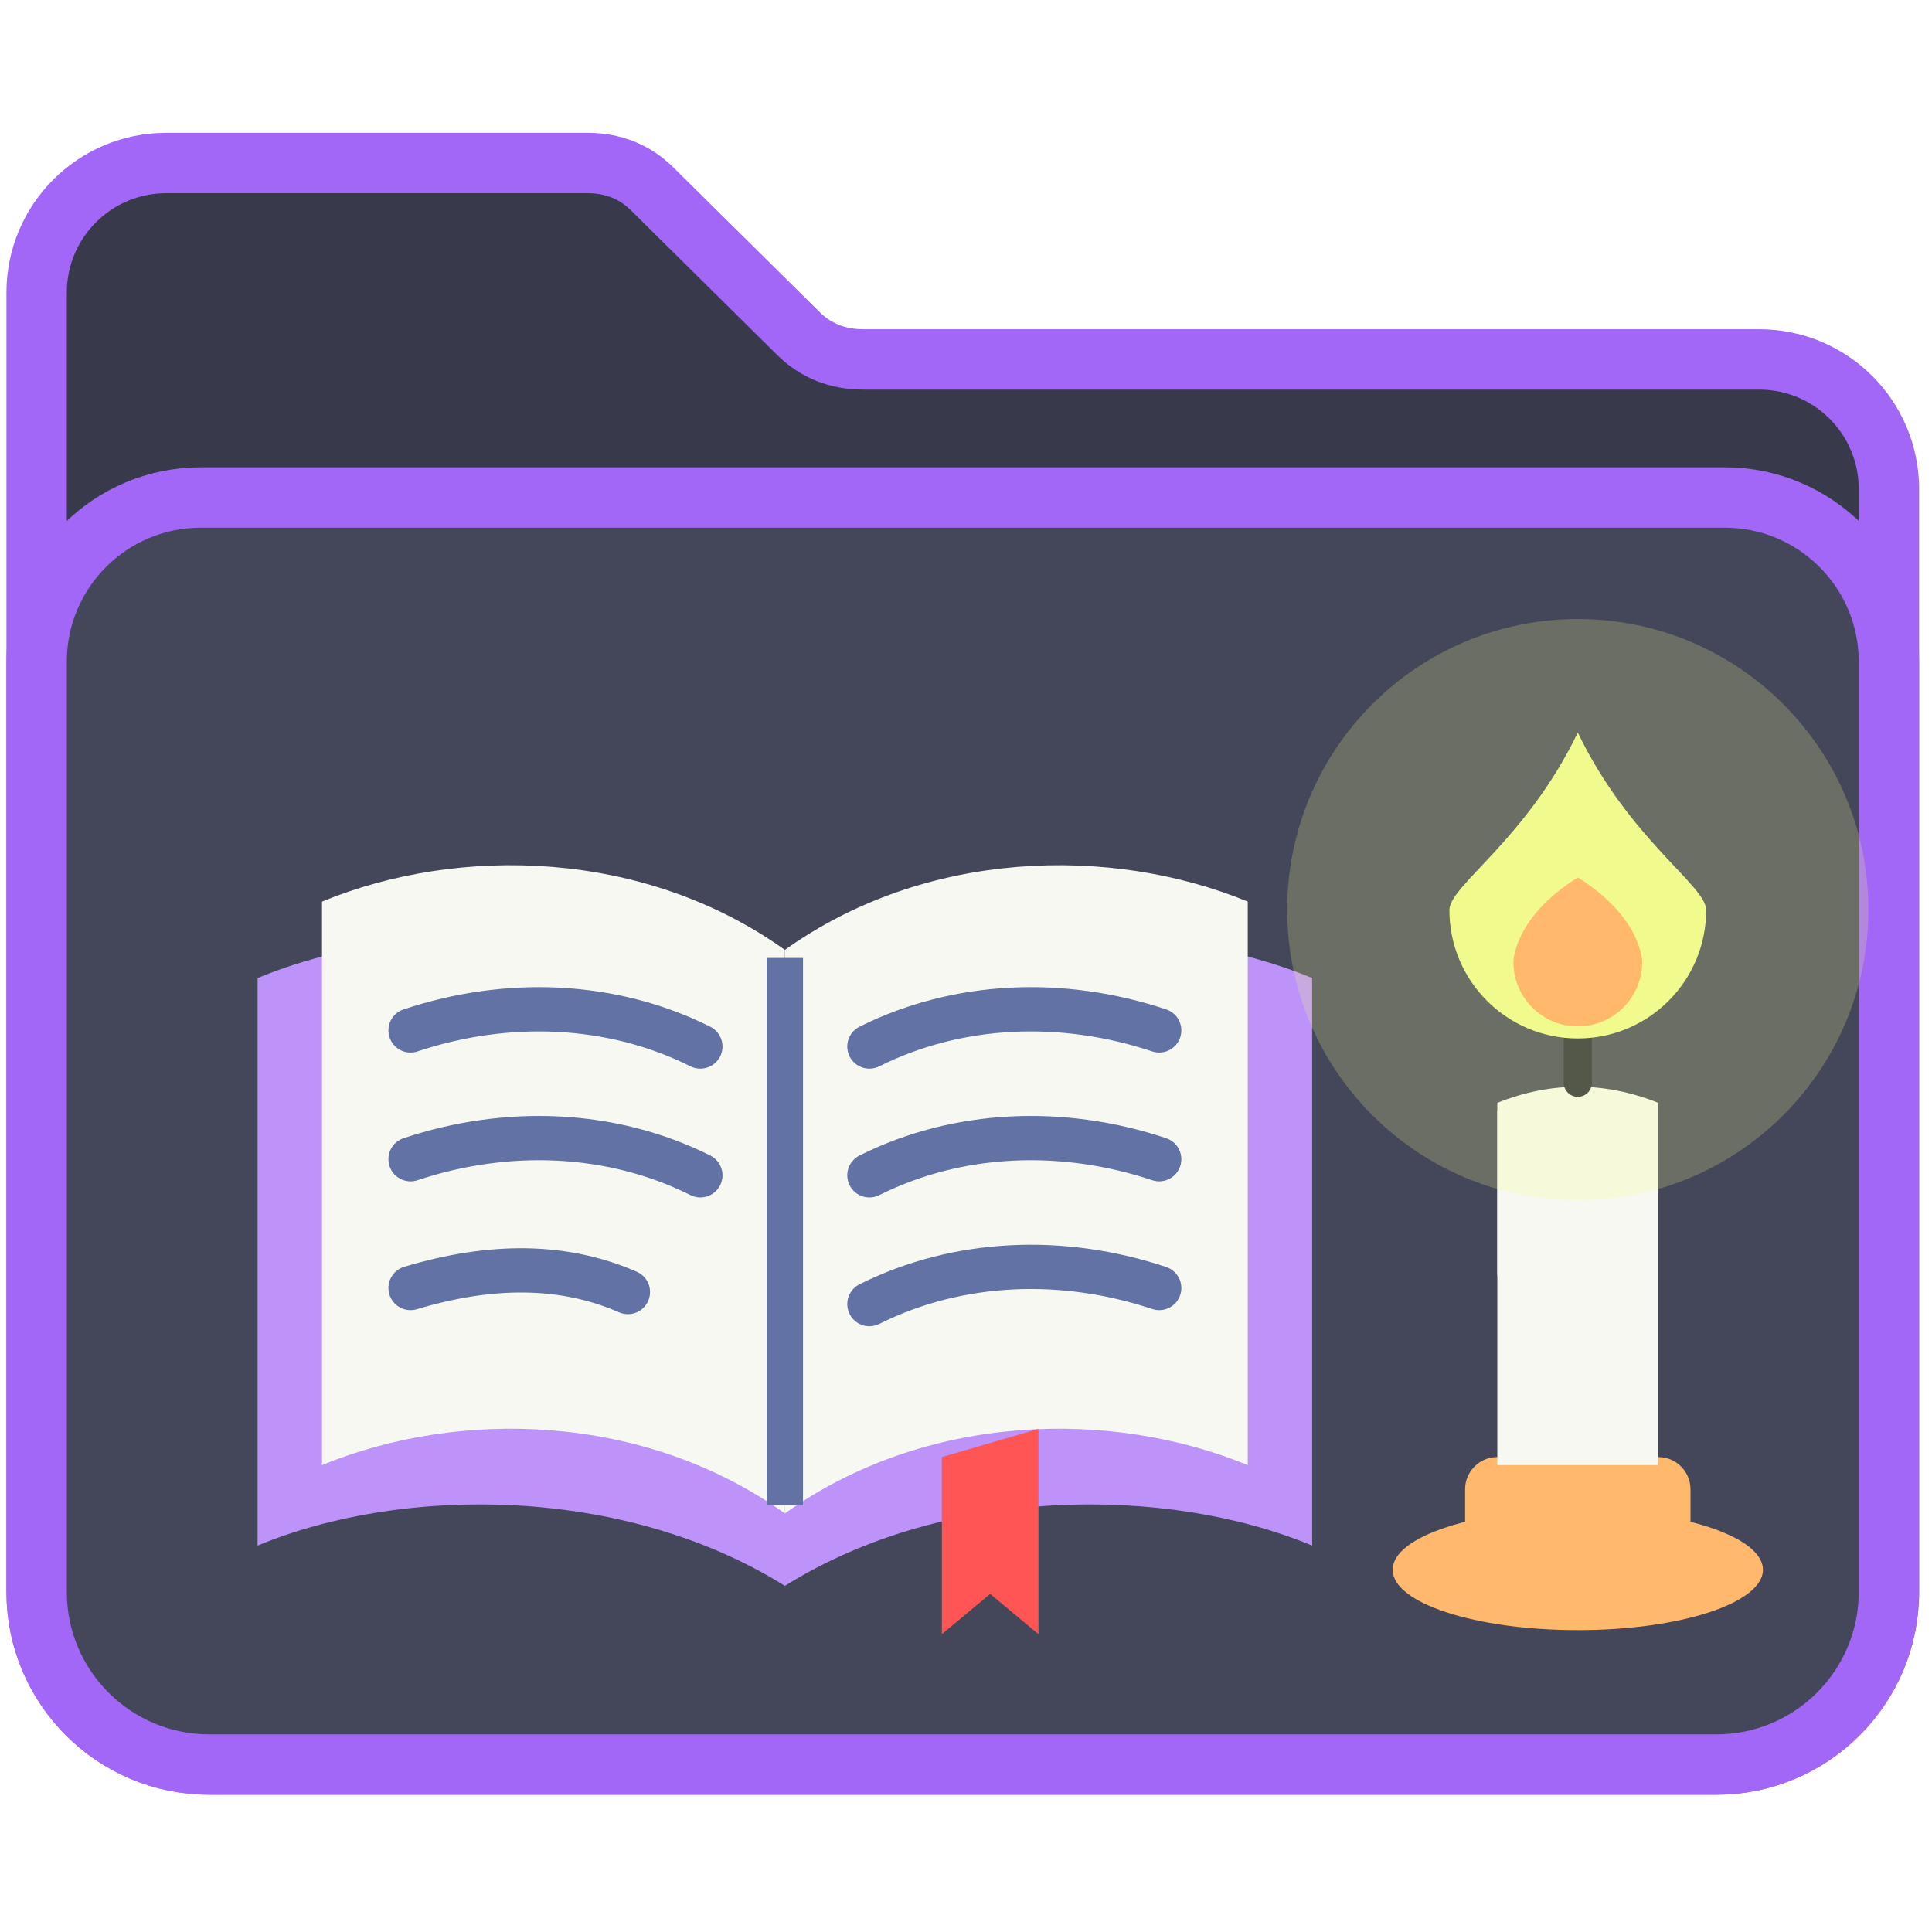
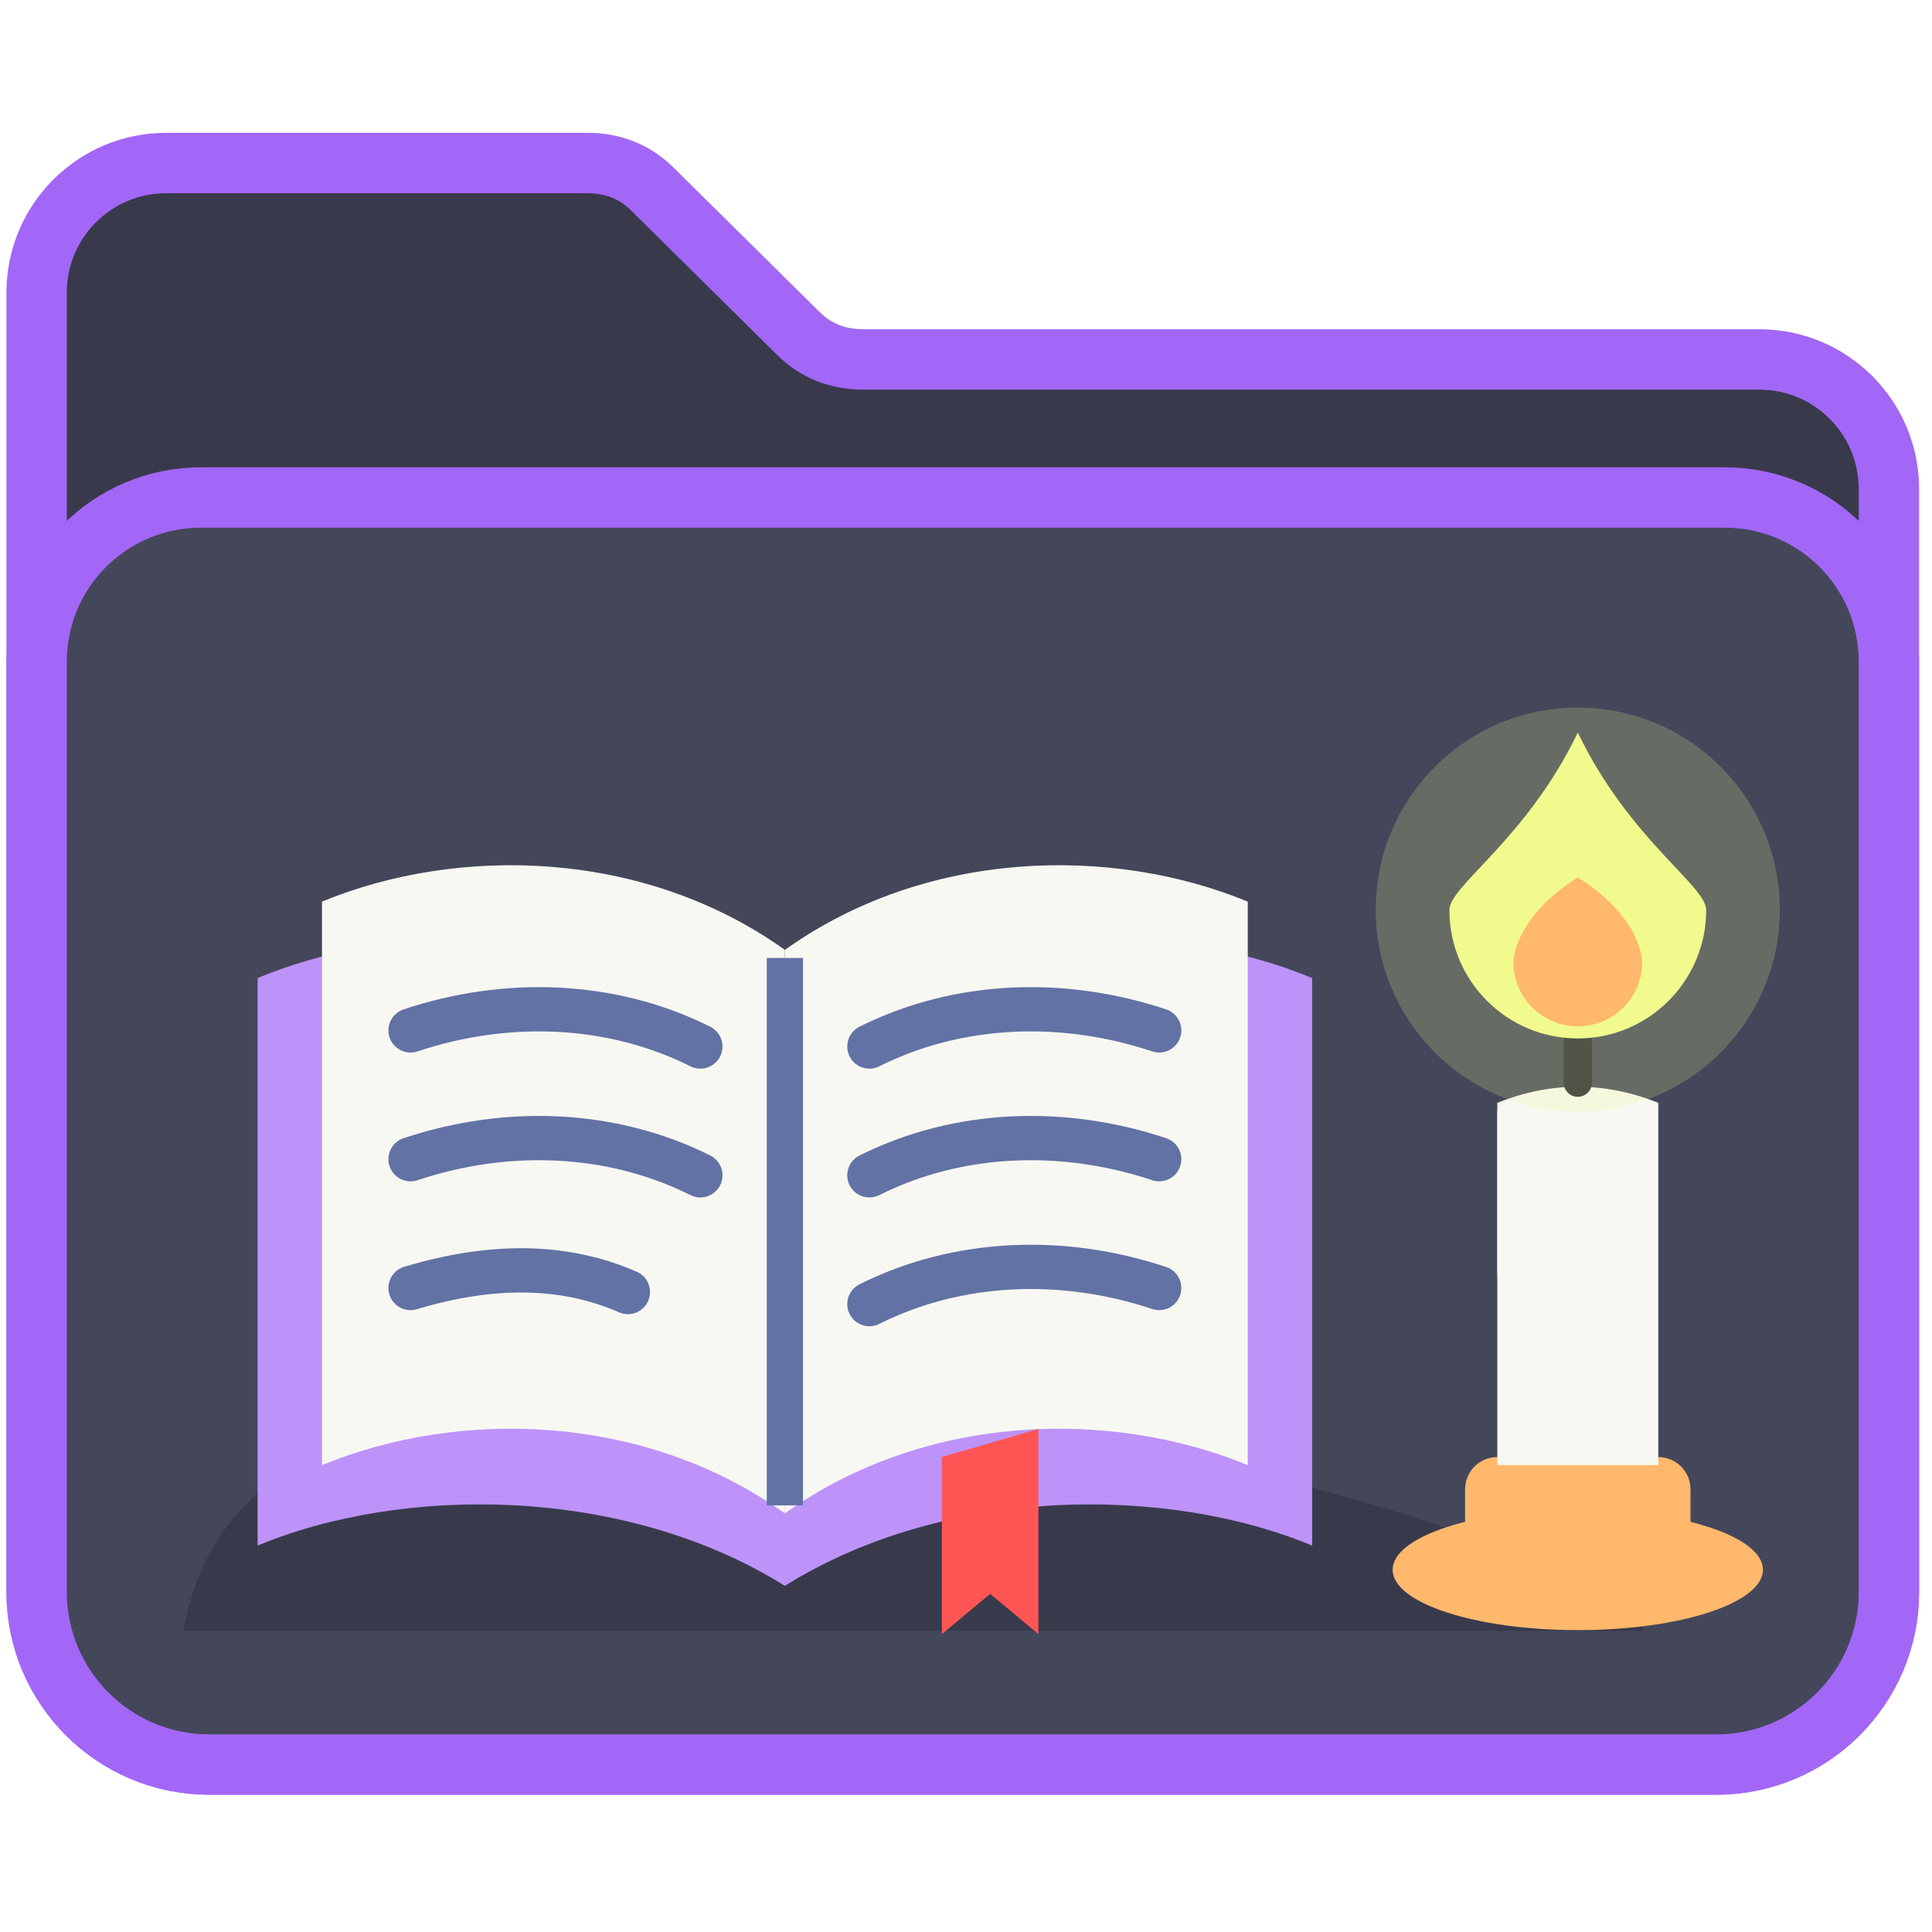
<svg xmlns="http://www.w3.org/2000/svg" viewBox="0 0 48 48" width="48" height="48" role="img" aria-label="Documentos">
  <path fill="#383a4c" d="M 0.91,7.27 A 3.22,3.22 0 0 1 4.13,4.05 L 14.59,4.05 Q 15.55,4.05 16.2,4.69 L 19.84,8.29 Q 20.49,8.93 21.45,8.93 L 43.71,8.93 A 3.22,3.22 0 0 1 46.93,12.15 L 46.93,39.55 A 4.29,4.29 0 0 1 42.64,43.84 L 5.2,43.84 A 4.29,4.29 0 0 1 0.91,39.55 Z" stroke="#A267F6" stroke-width="1.5" stroke-linejoin="round" />
  <path fill="#44475a" d="M 0.91,16.44 A 4.08,4.08 0 0 1 4.99,12.36 L 42.85,12.36 A 4.08,4.08 0 0 1 46.93,16.44 L 46.93,39.55 A 4.29,4.29 0 0 1 42.64,43.84 L 5.2,43.84 A 4.29,4.29 0 0 1 0.91,39.55 Z" stroke="#A267F6" stroke-width="1.5" stroke-linejoin="round" />
+   <path fill="#383a4c" d="M 4.56,40.52 C 5.09,37.25 7.78,35.75 10.19,35.42 C 15.02,34.94 22.53,35.32 27.89,36.01 C 32.18,36.6 36.47,38.05 38.61,38.96 C 39.69,39.45 40.44,39.87 40.87,40.52 Z" />
  <path fill="#bd93f9" d="M 19.5,25.2 C 15.5,22.8 10,22.8 6.4,24.3 L 6.4,38.4 C 10,36.9 15.5,36.9 19.5,39.4 C 23.5,36.9 29,36.9 32.6,38.4 L 32.6,24.3 C 29,22.8 23.5,22.8 19.5,25.2 Z" />
  <path fill="#f8f8f2" d="M 19.5,23.6 C 16,21.1 11.4,21 8,22.4 L 8,36.4 C 11.4,35 16,35.1 19.5,37.6 Z" />
  <path fill="#f8f8f2" d="M 19.5,23.6 C 23,21.1 27.6,21 31,22.4 L 31,36.4 C 27.6,35 23,35.1 19.5,37.6 Z" />
  <g fill="none" stroke="#6272a4" stroke-width="1.1" stroke-linecap="round">
    <path d="M 10.2,25.6 C 12.6,24.8 15.2,24.9 17.4,26" />
    <path d="M 10.2,28.8 C 12.6,28 15.2,28.1 17.4,29.2" />
    <path d="M 10.2,32 C 12.2,31.4 14,31.4 15.6,32.1" />
    <path d="M 21.6,26 C 23.8,24.9 26.4,24.8 28.8,25.6" />
    <path d="M 21.6,29.2 C 23.8,28.1 26.4,28 28.8,28.8" />
    <path d="M 21.6,32.4 C 23.8,31.3 26.4,31.2 28.8,32" />
  </g>
  <path fill="none" stroke="#6272a4" stroke-width="0.9" d="M 19.5,23.8 L 19.5,37.4" />
  <path fill="#ff5555" d="M 23.4,36.2 L 23.4,40.6 L 24.6,39.6 L 25.8,40.6 L 25.8,35.5 Z" />
  <ellipse fill="#ffb86c" cx="39.2" cy="39" rx="4.6" ry="1.5" />
  <rect fill="#ffb86c" x="36.4" y="36.2" width="5.6" height="2.4" rx="0.8" />
  <path fill="#f8f8f2" d="M 37.2,27.4 Q 39.2,26.6 41.2,27.4 L 41.2,36.4 L 37.2,36.4 Z" />
  <path fill="#f8f8f2" d="M 37.2,27.6 L 37.2,31.6 A 0.7,0.7 0 0 0 38.6,31.6 L 38.6,28 Z" />
  <path fill="none" stroke="#282a36" stroke-width="0.7" stroke-linecap="round" d="M 39.2,26.9 L 39.2,25.4" />
-   <circle fill="#f1fa8c" fill-opacity="0.22" cx="39.2" cy="22.60" r="7.22" />
+   <circle fill="#f1fa8c" fill-opacity="0.2" cx="39.2" cy="22.60" r="5.02" />
  <path fill="#f1fa8c" d="M 39.2,18.2 C 40.48,20.86 42.39,22.00 42.39,22.61 A 3.19,3.19 0 0 1 36.01,22.61 C 36.01,22.00 37.92,20.86 39.2,18.2 Z" />
  <path fill="#ffb86c" d="M 39.2,21.80 C 40.80,22.80 40.80,23.90 40.80,23.90 A 1.60,1.60 0 0 1 37.60,23.90 C 37.60,23.90 37.60,22.80 39.2,21.80 Z" />
</svg>
